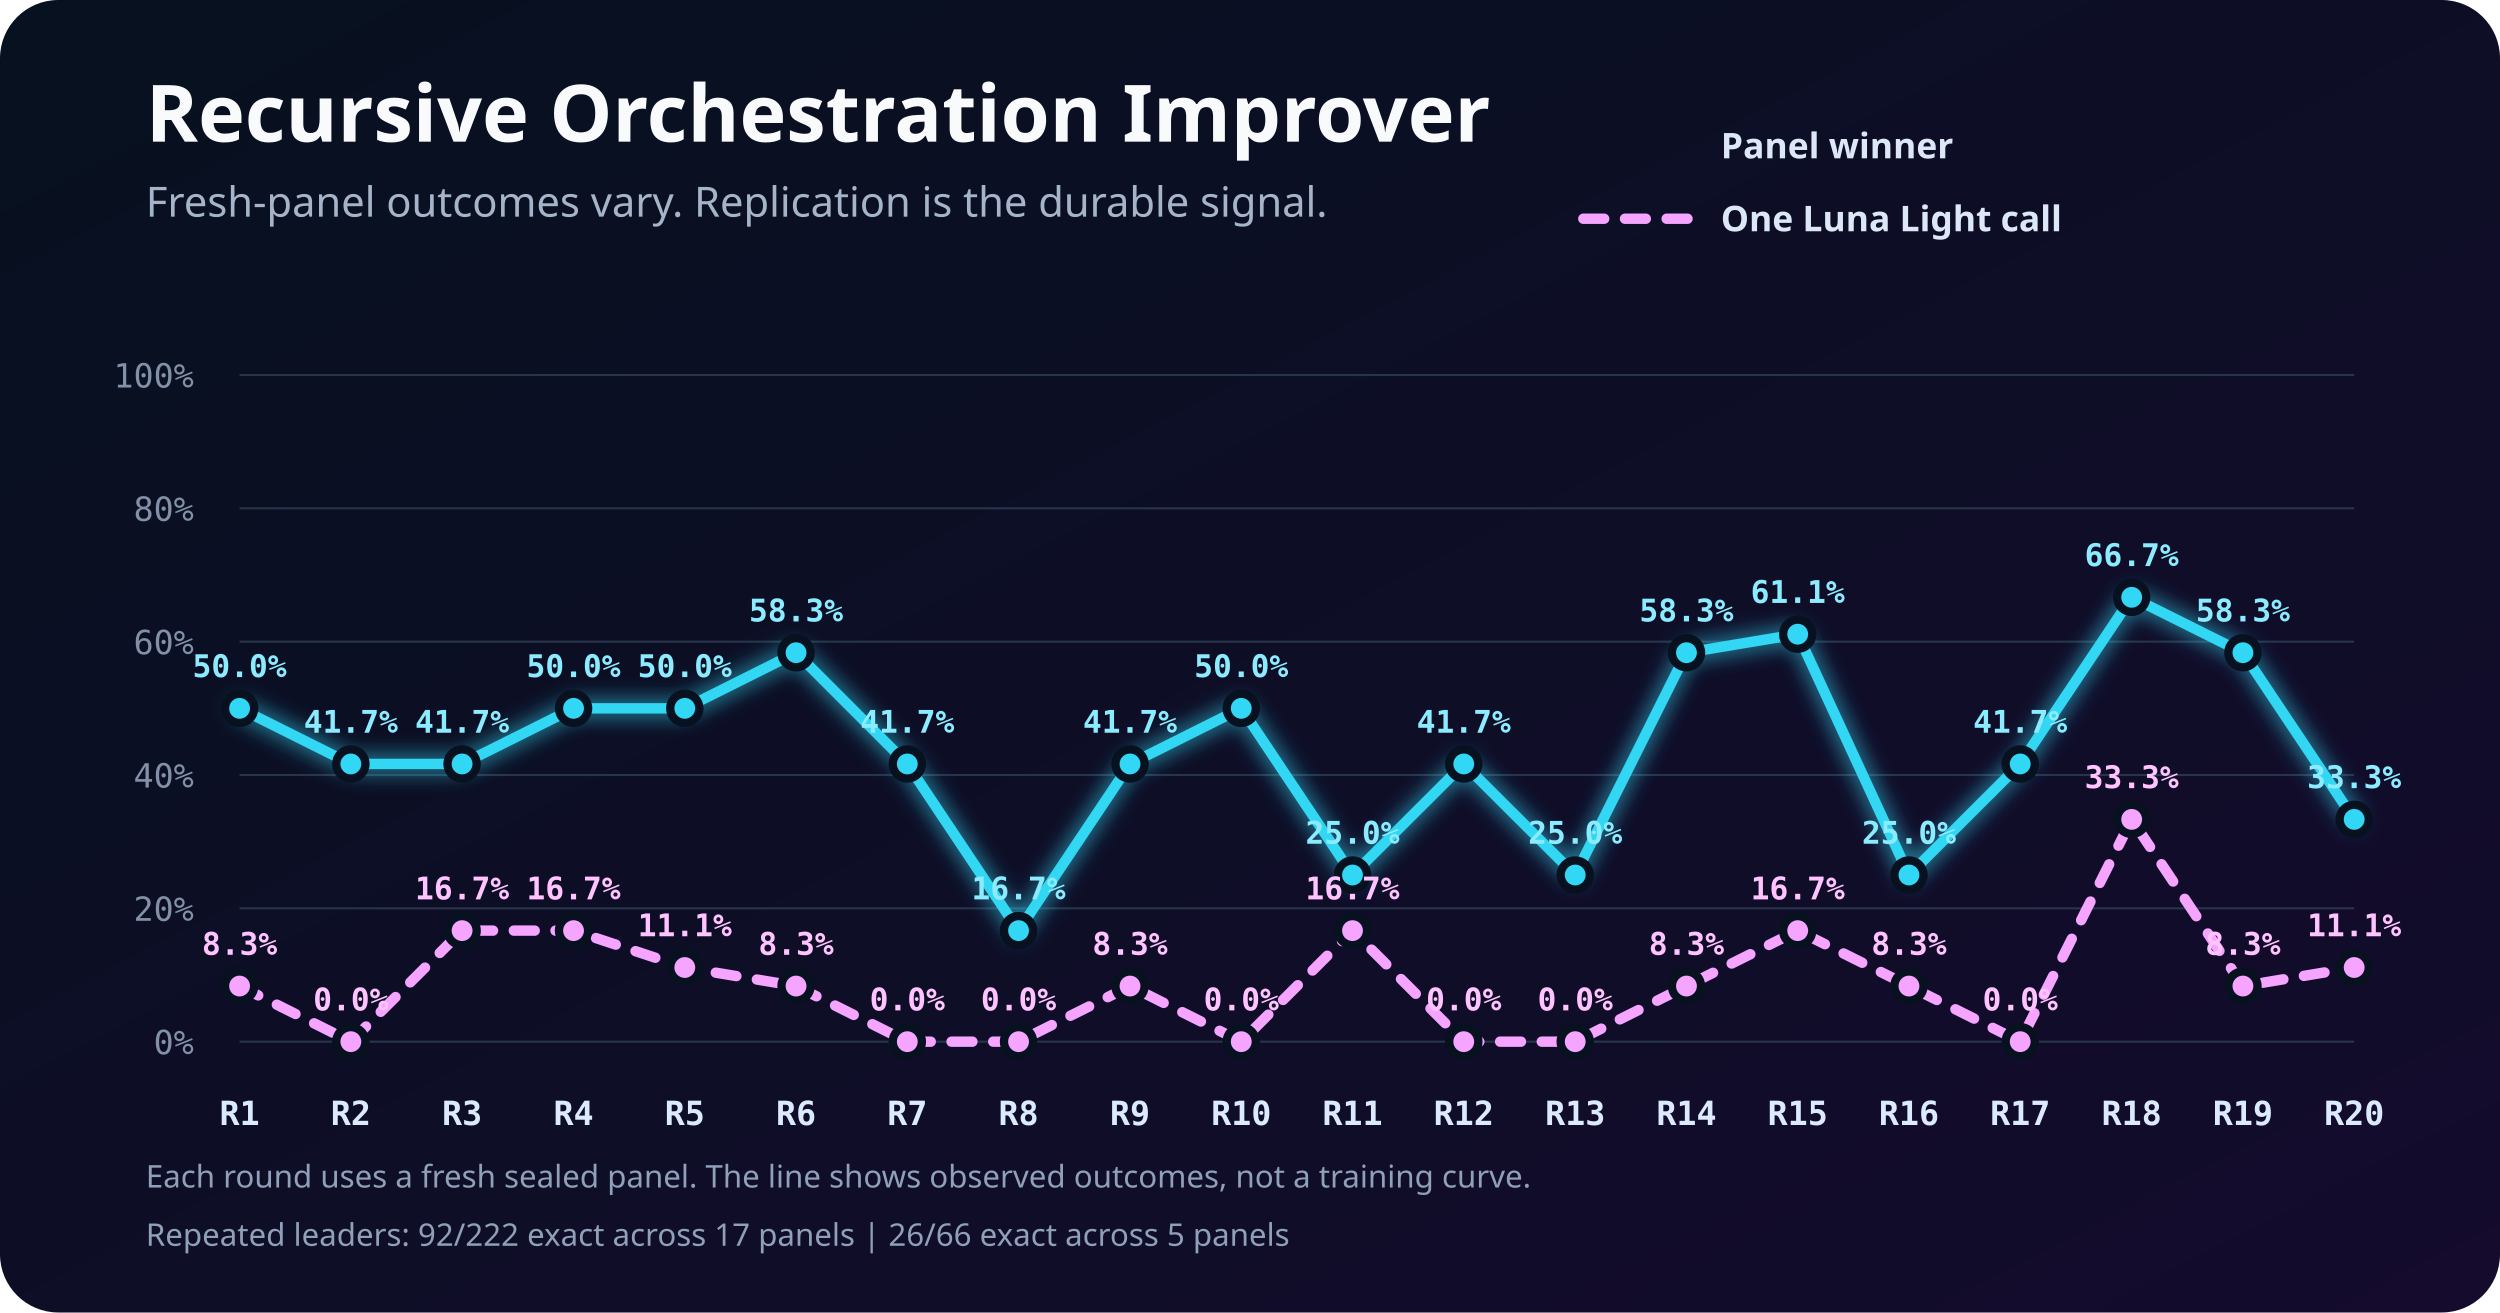
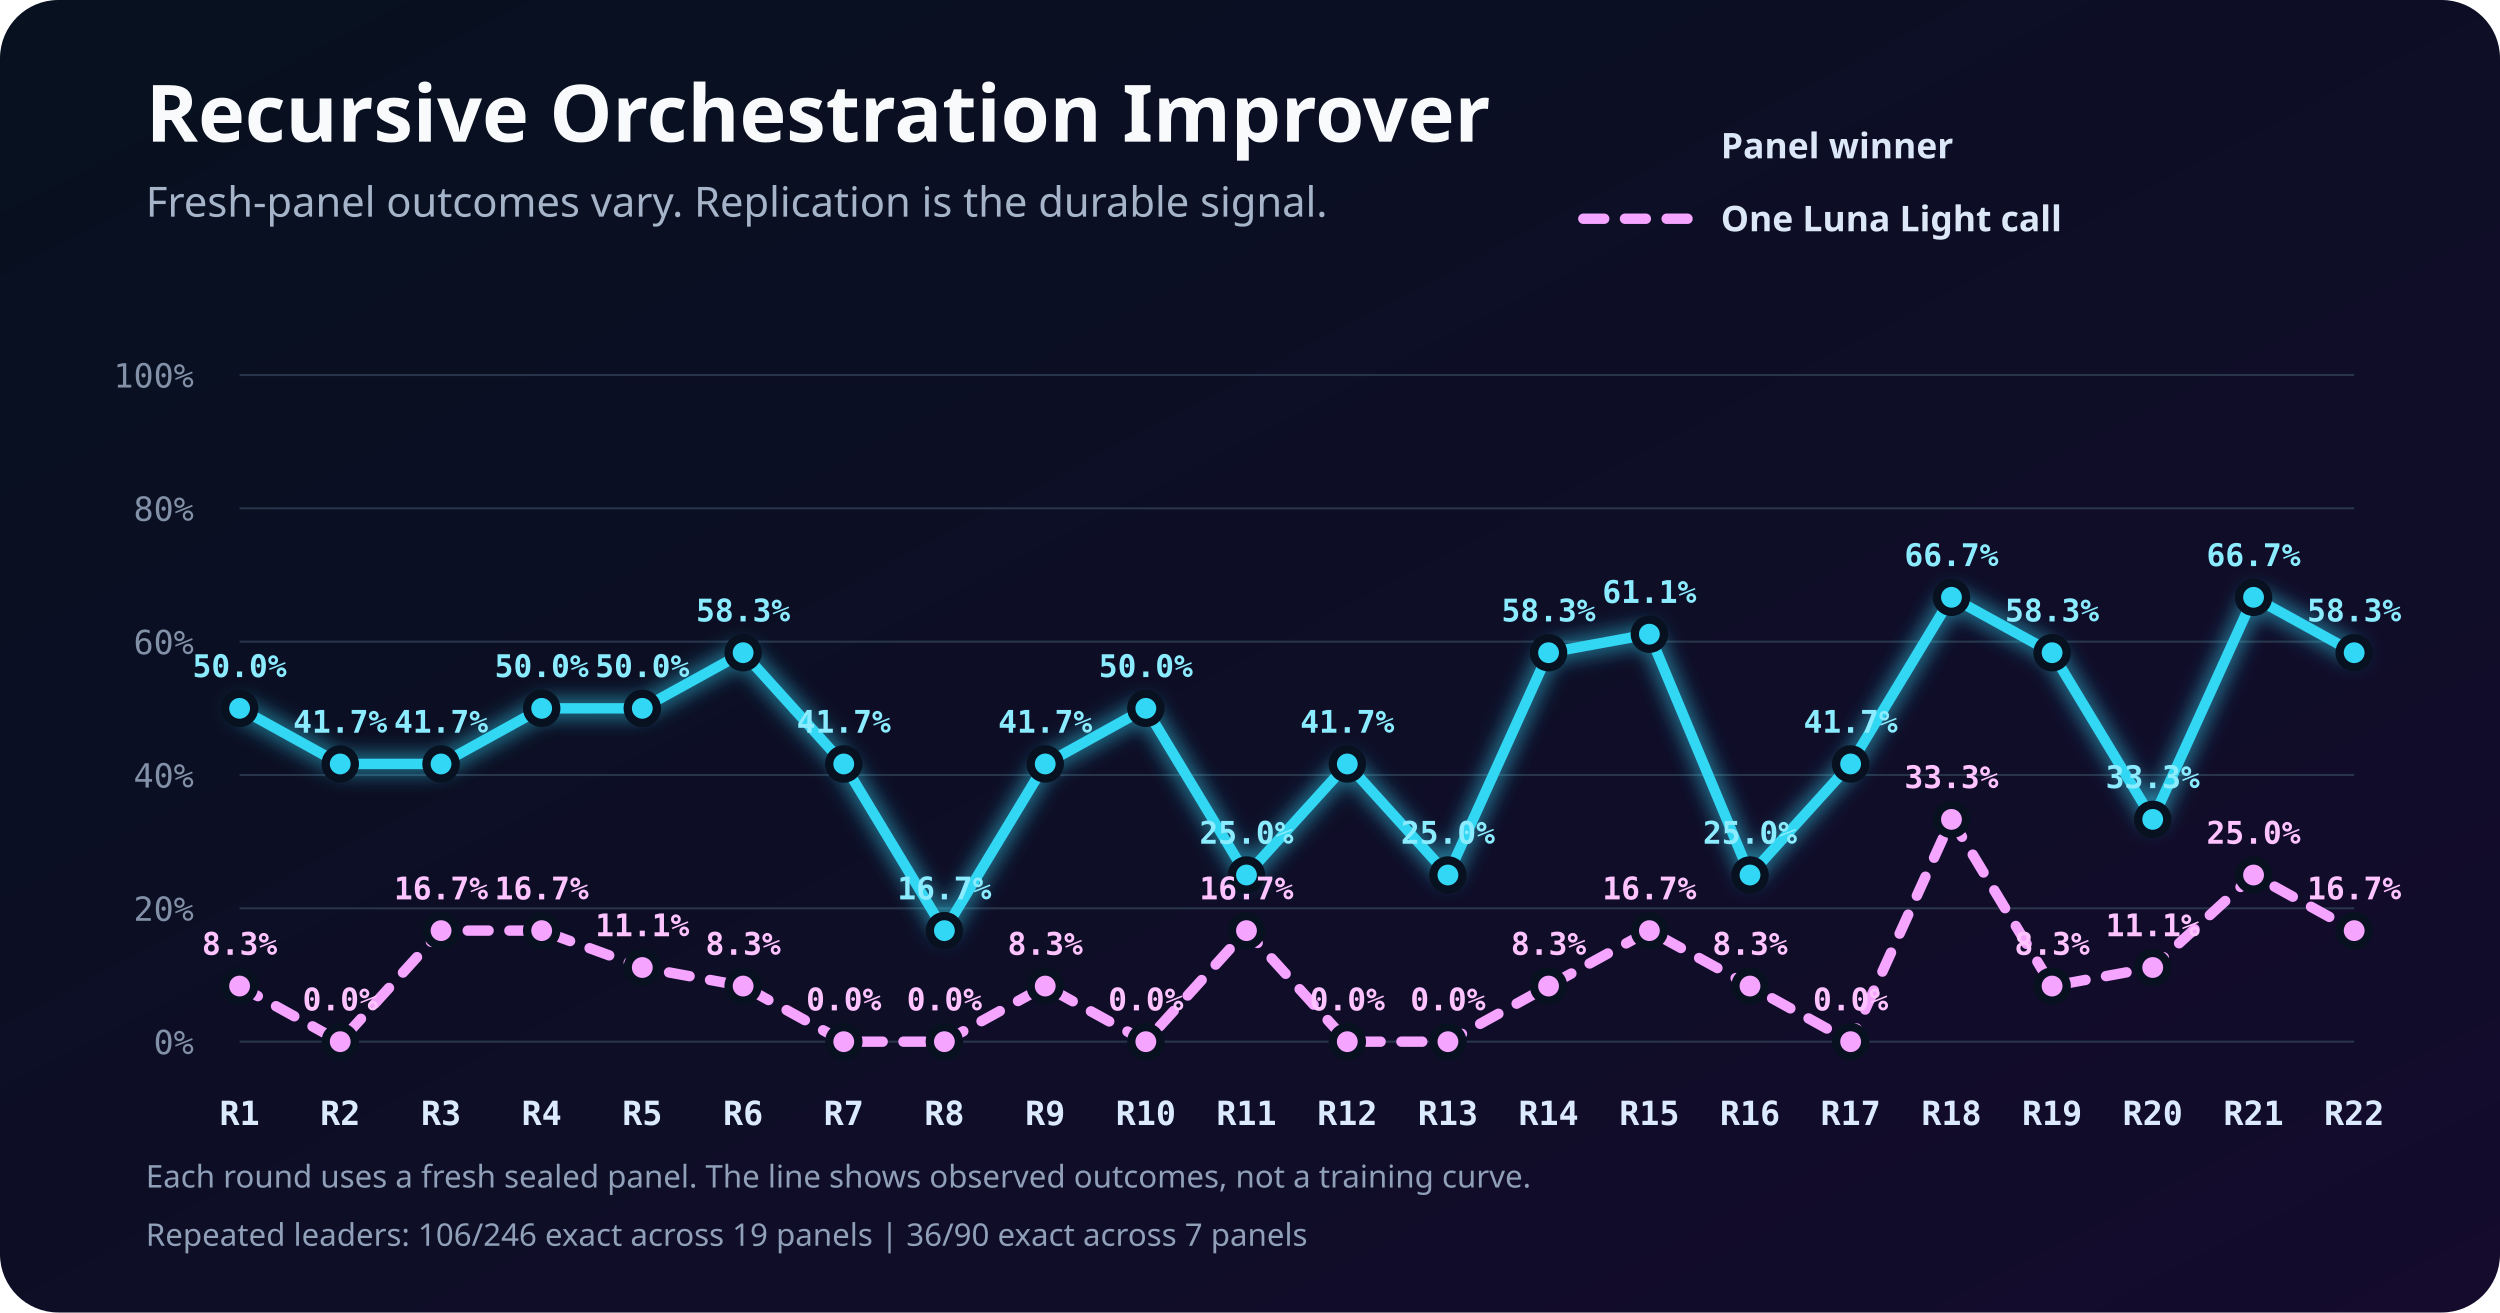
<svg xmlns="http://www.w3.org/2000/svg" width="1200" height="630" viewBox="0 0 1200 630" role="img" aria-labelledby="title desc">
  <defs>
    <linearGradient id="bg" x1="0" y1="0" x2="1" y2="1">
      <stop stop-color="#07111f" />
      <stop offset="1" stop-color="#140b2d" />
    </linearGradient>
    <filter id="glow">
      <feGaussianBlur stdDeviation="5" result="b" />
      <feMerge>
        <feMergeNode in="b" />
        <feMergeNode in="SourceGraphic" />
      </feMerge>
    </filter>
  </defs>
  <style>
  .title{font:700 38px ui-sans-serif,system-ui;fill:#f8fafc} .subtitle{font:500 20px ui-sans-serif,system-ui;fill:#a5b4c8}
  .grid{stroke:#27344a;stroke-width:1} .axis{font:500 16px ui-monospace,SFMono-Regular,monospace;fill:#8291a8} .strong{fill:#dbeafe;font-weight:700}
  .line{fill:none;stroke-width:5;stroke-linejoin:round;stroke-linecap:round} .line.winner{stroke:#31d7f4;filter:url(#glow)} .line.direct{stroke:#f5a4ff;stroke-dasharray:10 10}
  .dot{stroke:#07111f;stroke-width:4} .dot.winner{fill:#31d7f4} .dot.direct{fill:#f5a4ff}
  .value{font:700 15px ui-monospace,SFMono-Regular,monospace} .value.winner{fill:#8cecff} .value.direct{fill:#ffc4ff}
  .legend{font:600 17px ui-sans-serif,system-ui;fill:#dce8f7} .note{font:500 15px ui-sans-serif,system-ui;fill:#8fa0b8}
</style>
  <rect width="1200" height="630" rx="28" fill="url(#bg)" />
  <text x="70" y="68" class="title">Recursive Orchestration Improver</text>
  <text x="70" y="104" class="subtitle">Fresh-panel outcomes vary. Replication is the durable signal.</text>
  <line x1="760" y1="70" x2="810" y2="70" class="line winner" />
  <text x="826" y="76" class="legend">Panel winner</text>
  <line x1="760" y1="105" x2="810" y2="105" class="line direct" />
  <text x="826" y="111" class="legend">One Luna Light call</text>
  <line x1="115" y1="500.0" x2="1130" y2="500.0" class="grid" />
  <text x="93" y="506.0" text-anchor="end" class="axis">0%</text>
  <line x1="115" y1="436.0" x2="1130" y2="436.0" class="grid" />
  <text x="93" y="442.0" text-anchor="end" class="axis">20%</text>
  <line x1="115" y1="372.0" x2="1130" y2="372.0" class="grid" />
  <text x="93" y="378.0" text-anchor="end" class="axis">40%</text>
  <line x1="115" y1="308.0" x2="1130" y2="308.0" class="grid" />
  <text x="93" y="314.0" text-anchor="end" class="axis">60%</text>
  <line x1="115" y1="244.0" x2="1130" y2="244.0" class="grid" />
  <text x="93" y="250.0" text-anchor="end" class="axis">80%</text>
  <line x1="115" y1="180.0" x2="1130" y2="180.0" class="grid" />
  <text x="93" y="186.0" text-anchor="end" class="axis">100%</text>
-   <polyline points="115.0,340.0 168.4,366.7 221.8,366.7 275.3,340.0 328.7,340.0 382.1,313.3 435.5,366.7 488.9,446.7 542.4,366.7 595.8,340.0 649.2,420.0 702.6,366.7 756.1,420.0 809.5,313.3 862.9,304.4 916.3,420.0 969.7,366.7 1023.2,286.7 1076.6,313.3 1130.0,393.3" class="line winner" />
-   <polyline points="115.0,473.3 168.4,500.0 221.8,446.7 275.3,446.7 328.7,464.4 382.1,473.3 435.5,500.0 488.9,500.0 542.4,473.3 595.8,500.0 649.2,446.7 702.6,500.0 756.1,500.0 809.5,473.3 862.9,446.7 916.3,473.3 969.7,500.0 1023.2,393.3 1076.6,473.3 1130.0,464.4" class="line direct" />
+   <polyline points="115.0,340.0 163.3,366.7 211.7,366.7 260.0,340.0 308.3,340.0 356.7,313.3 405.0,366.7 453.3,446.7 501.7,366.7 550.0,340.0 598.3,420.0 646.7,366.7 695.0,420.0 743.3,313.3 791.7,304.4 840.0,420.0 888.3,366.7 936.7,286.7 985.0,313.3 1033.3,393.3 1081.7,286.7 1130.0,313.3" class="line winner" />
+   <polyline points="115.0,473.3 163.3,500.0 211.7,446.7 260.0,446.7 308.3,464.4 356.7,473.3 405.0,500.0 453.3,500.0 501.7,473.3 550.0,500.0 598.3,446.7 646.7,500.0 695.0,500.0 743.3,473.3 791.7,446.7 840.0,473.3 888.3,500.0 936.7,393.3 985.0,473.3 1033.3,464.4 1081.7,420.0 1130.0,446.7" class="line direct" />
  <circle cx="115.0" cy="340.0" r="7" class="dot winner" />
  <text x="115.0" y="325.0" text-anchor="middle" class="value winner">50.0%</text>
  <circle cx="115.0" cy="473.3" r="7" class="dot direct" />
  <text x="115.0" y="458.3" text-anchor="middle" class="value direct">8.3%</text>
-   <circle cx="168.4" cy="366.7" r="7" class="dot winner" />
-   <text x="168.4" y="351.7" text-anchor="middle" class="value winner">41.7%</text>
-   <circle cx="168.4" cy="500.0" r="7" class="dot direct" />
-   <text x="168.4" y="485.0" text-anchor="middle" class="value direct">0.0%</text>
-   <circle cx="221.8" cy="366.7" r="7" class="dot winner" />
-   <text x="221.8" y="351.7" text-anchor="middle" class="value winner">41.7%</text>
-   <circle cx="221.8" cy="446.7" r="7" class="dot direct" />
-   <text x="221.8" y="431.7" text-anchor="middle" class="value direct">16.7%</text>
-   <circle cx="275.3" cy="340.0" r="7" class="dot winner" />
-   <text x="275.3" y="325.0" text-anchor="middle" class="value winner">50.0%</text>
-   <circle cx="275.3" cy="446.7" r="7" class="dot direct" />
-   <text x="275.3" y="431.7" text-anchor="middle" class="value direct">16.7%</text>
-   <circle cx="328.7" cy="340.0" r="7" class="dot winner" />
-   <text x="328.7" y="325.0" text-anchor="middle" class="value winner">50.0%</text>
-   <circle cx="328.7" cy="464.4" r="7" class="dot direct" />
-   <text x="328.7" y="449.4" text-anchor="middle" class="value direct">11.1%</text>
-   <circle cx="382.1" cy="313.3" r="7" class="dot winner" />
-   <text x="382.1" y="298.3" text-anchor="middle" class="value winner">58.3%</text>
-   <circle cx="382.1" cy="473.3" r="7" class="dot direct" />
-   <text x="382.1" y="458.3" text-anchor="middle" class="value direct">8.3%</text>
-   <circle cx="435.5" cy="366.7" r="7" class="dot winner" />
-   <text x="435.5" y="351.7" text-anchor="middle" class="value winner">41.7%</text>
-   <circle cx="435.5" cy="500.0" r="7" class="dot direct" />
-   <text x="435.5" y="485.0" text-anchor="middle" class="value direct">0.0%</text>
-   <circle cx="488.9" cy="446.7" r="7" class="dot winner" />
-   <text x="488.9" y="431.7" text-anchor="middle" class="value winner">16.7%</text>
-   <circle cx="488.9" cy="500.0" r="7" class="dot direct" />
-   <text x="488.9" y="485.0" text-anchor="middle" class="value direct">0.0%</text>
-   <circle cx="542.4" cy="366.7" r="7" class="dot winner" />
-   <text x="542.4" y="351.7" text-anchor="middle" class="value winner">41.7%</text>
-   <circle cx="542.4" cy="473.3" r="7" class="dot direct" />
-   <text x="542.4" y="458.3" text-anchor="middle" class="value direct">8.3%</text>
-   <circle cx="595.8" cy="340.0" r="7" class="dot winner" />
-   <text x="595.8" y="325.0" text-anchor="middle" class="value winner">50.0%</text>
-   <circle cx="595.8" cy="500.0" r="7" class="dot direct" />
-   <text x="595.8" y="485.0" text-anchor="middle" class="value direct">0.0%</text>
-   <circle cx="649.2" cy="420.0" r="7" class="dot winner" />
-   <text x="649.2" y="405.0" text-anchor="middle" class="value winner">25.0%</text>
-   <circle cx="649.2" cy="446.7" r="7" class="dot direct" />
-   <text x="649.2" y="431.7" text-anchor="middle" class="value direct">16.7%</text>
-   <circle cx="702.6" cy="366.7" r="7" class="dot winner" />
-   <text x="702.6" y="351.7" text-anchor="middle" class="value winner">41.7%</text>
-   <circle cx="702.6" cy="500.0" r="7" class="dot direct" />
-   <text x="702.6" y="485.0" text-anchor="middle" class="value direct">0.0%</text>
-   <circle cx="756.1" cy="420.0" r="7" class="dot winner" />
-   <text x="756.1" y="405.0" text-anchor="middle" class="value winner">25.0%</text>
-   <circle cx="756.1" cy="500.0" r="7" class="dot direct" />
-   <text x="756.1" y="485.0" text-anchor="middle" class="value direct">0.0%</text>
-   <circle cx="809.5" cy="313.3" r="7" class="dot winner" />
-   <text x="809.5" y="298.3" text-anchor="middle" class="value winner">58.3%</text>
-   <circle cx="809.5" cy="473.3" r="7" class="dot direct" />
-   <text x="809.5" y="458.3" text-anchor="middle" class="value direct">8.3%</text>
-   <circle cx="862.9" cy="304.4" r="7" class="dot winner" />
-   <text x="862.9" y="289.4" text-anchor="middle" class="value winner">61.1%</text>
-   <circle cx="862.9" cy="446.7" r="7" class="dot direct" />
-   <text x="862.9" y="431.7" text-anchor="middle" class="value direct">16.7%</text>
-   <circle cx="916.3" cy="420.0" r="7" class="dot winner" />
-   <text x="916.3" y="405.0" text-anchor="middle" class="value winner">25.0%</text>
-   <circle cx="916.3" cy="473.3" r="7" class="dot direct" />
-   <text x="916.3" y="458.3" text-anchor="middle" class="value direct">8.3%</text>
-   <circle cx="969.7" cy="366.7" r="7" class="dot winner" />
-   <text x="969.7" y="351.7" text-anchor="middle" class="value winner">41.7%</text>
-   <circle cx="969.7" cy="500.0" r="7" class="dot direct" />
-   <text x="969.7" y="485.0" text-anchor="middle" class="value direct">0.0%</text>
-   <circle cx="1023.2" cy="286.7" r="7" class="dot winner" />
-   <text x="1023.2" y="271.7" text-anchor="middle" class="value winner">66.7%</text>
-   <circle cx="1023.2" cy="393.3" r="7" class="dot direct" />
-   <text x="1023.2" y="378.3" text-anchor="middle" class="value direct">33.3%</text>
-   <circle cx="1076.6" cy="313.3" r="7" class="dot winner" />
-   <text x="1076.6" y="298.3" text-anchor="middle" class="value winner">58.3%</text>
-   <circle cx="1076.6" cy="473.3" r="7" class="dot direct" />
-   <text x="1076.6" y="458.3" text-anchor="middle" class="value direct">8.3%</text>
-   <circle cx="1130.0" cy="393.3" r="7" class="dot winner" />
-   <text x="1130.0" y="378.3" text-anchor="middle" class="value winner">33.3%</text>
-   <circle cx="1130.0" cy="464.4" r="7" class="dot direct" />
-   <text x="1130.0" y="449.4" text-anchor="middle" class="value direct">11.1%</text>
+   <circle cx="163.3" cy="366.7" r="7" class="dot winner" />
+   <text x="163.3" y="351.7" text-anchor="middle" class="value winner">41.7%</text>
+   <circle cx="163.3" cy="500.0" r="7" class="dot direct" />
+   <text x="163.3" y="485.0" text-anchor="middle" class="value direct">0.0%</text>
+   <circle cx="211.7" cy="366.7" r="7" class="dot winner" />
+   <text x="211.7" y="351.7" text-anchor="middle" class="value winner">41.7%</text>
+   <circle cx="211.7" cy="446.7" r="7" class="dot direct" />
+   <text x="211.7" y="431.7" text-anchor="middle" class="value direct">16.7%</text>
+   <circle cx="260.0" cy="340.0" r="7" class="dot winner" />
+   <text x="260.0" y="325.0" text-anchor="middle" class="value winner">50.0%</text>
+   <circle cx="260.0" cy="446.7" r="7" class="dot direct" />
+   <text x="260.0" y="431.7" text-anchor="middle" class="value direct">16.7%</text>
+   <circle cx="308.3" cy="340.0" r="7" class="dot winner" />
+   <text x="308.3" y="325.0" text-anchor="middle" class="value winner">50.0%</text>
+   <circle cx="308.3" cy="464.4" r="7" class="dot direct" />
+   <text x="308.3" y="449.4" text-anchor="middle" class="value direct">11.1%</text>
+   <circle cx="356.7" cy="313.3" r="7" class="dot winner" />
+   <text x="356.7" y="298.3" text-anchor="middle" class="value winner">58.3%</text>
+   <circle cx="356.7" cy="473.3" r="7" class="dot direct" />
+   <text x="356.7" y="458.3" text-anchor="middle" class="value direct">8.3%</text>
+   <circle cx="405.0" cy="366.7" r="7" class="dot winner" />
+   <text x="405.0" y="351.7" text-anchor="middle" class="value winner">41.7%</text>
+   <circle cx="405.0" cy="500.0" r="7" class="dot direct" />
+   <text x="405.0" y="485.0" text-anchor="middle" class="value direct">0.0%</text>
+   <circle cx="453.3" cy="446.7" r="7" class="dot winner" />
+   <text x="453.3" y="431.7" text-anchor="middle" class="value winner">16.7%</text>
+   <circle cx="453.3" cy="500.0" r="7" class="dot direct" />
+   <text x="453.3" y="485.0" text-anchor="middle" class="value direct">0.0%</text>
+   <circle cx="501.7" cy="366.7" r="7" class="dot winner" />
+   <text x="501.7" y="351.7" text-anchor="middle" class="value winner">41.7%</text>
+   <circle cx="501.7" cy="473.3" r="7" class="dot direct" />
+   <text x="501.7" y="458.3" text-anchor="middle" class="value direct">8.3%</text>
+   <circle cx="550.0" cy="340.0" r="7" class="dot winner" />
+   <text x="550.0" y="325.0" text-anchor="middle" class="value winner">50.0%</text>
+   <circle cx="550.0" cy="500.0" r="7" class="dot direct" />
+   <text x="550.0" y="485.0" text-anchor="middle" class="value direct">0.0%</text>
+   <circle cx="598.3" cy="420.0" r="7" class="dot winner" />
+   <text x="598.3" y="405.0" text-anchor="middle" class="value winner">25.0%</text>
+   <circle cx="598.3" cy="446.7" r="7" class="dot direct" />
+   <text x="598.3" y="431.7" text-anchor="middle" class="value direct">16.7%</text>
+   <circle cx="646.7" cy="366.7" r="7" class="dot winner" />
+   <text x="646.7" y="351.7" text-anchor="middle" class="value winner">41.7%</text>
+   <circle cx="646.7" cy="500.0" r="7" class="dot direct" />
+   <text x="646.7" y="485.0" text-anchor="middle" class="value direct">0.0%</text>
+   <circle cx="695.0" cy="420.0" r="7" class="dot winner" />
+   <text x="695.0" y="405.0" text-anchor="middle" class="value winner">25.0%</text>
+   <circle cx="695.0" cy="500.0" r="7" class="dot direct" />
+   <text x="695.0" y="485.0" text-anchor="middle" class="value direct">0.0%</text>
+   <circle cx="743.3" cy="313.3" r="7" class="dot winner" />
+   <text x="743.3" y="298.3" text-anchor="middle" class="value winner">58.3%</text>
+   <circle cx="743.3" cy="473.3" r="7" class="dot direct" />
+   <text x="743.3" y="458.3" text-anchor="middle" class="value direct">8.3%</text>
+   <circle cx="791.7" cy="304.4" r="7" class="dot winner" />
+   <text x="791.7" y="289.4" text-anchor="middle" class="value winner">61.1%</text>
+   <circle cx="791.7" cy="446.7" r="7" class="dot direct" />
+   <text x="791.7" y="431.7" text-anchor="middle" class="value direct">16.7%</text>
+   <circle cx="840.0" cy="420.0" r="7" class="dot winner" />
+   <text x="840.0" y="405.0" text-anchor="middle" class="value winner">25.0%</text>
+   <circle cx="840.0" cy="473.3" r="7" class="dot direct" />
+   <text x="840.0" y="458.3" text-anchor="middle" class="value direct">8.3%</text>
+   <circle cx="888.3" cy="366.7" r="7" class="dot winner" />
+   <text x="888.3" y="351.7" text-anchor="middle" class="value winner">41.7%</text>
+   <circle cx="888.3" cy="500.0" r="7" class="dot direct" />
+   <text x="888.3" y="485.0" text-anchor="middle" class="value direct">0.0%</text>
+   <circle cx="936.7" cy="286.7" r="7" class="dot winner" />
+   <text x="936.7" y="271.7" text-anchor="middle" class="value winner">66.7%</text>
+   <circle cx="936.7" cy="393.3" r="7" class="dot direct" />
+   <text x="936.7" y="378.3" text-anchor="middle" class="value direct">33.3%</text>
+   <circle cx="985.0" cy="313.3" r="7" class="dot winner" />
+   <text x="985.0" y="298.3" text-anchor="middle" class="value winner">58.3%</text>
+   <circle cx="985.0" cy="473.3" r="7" class="dot direct" />
+   <text x="985.0" y="458.3" text-anchor="middle" class="value direct">8.3%</text>
+   <circle cx="1033.3" cy="393.3" r="7" class="dot winner" />
+   <text x="1033.3" y="378.3" text-anchor="middle" class="value winner">33.3%</text>
+   <circle cx="1033.3" cy="464.4" r="7" class="dot direct" />
+   <text x="1033.3" y="449.4" text-anchor="middle" class="value direct">11.1%</text>
+   <circle cx="1081.7" cy="286.7" r="7" class="dot winner" />
+   <text x="1081.7" y="271.7" text-anchor="middle" class="value winner">66.7%</text>
+   <circle cx="1081.7" cy="420.0" r="7" class="dot direct" />
+   <text x="1081.7" y="405.0" text-anchor="middle" class="value direct">25.0%</text>
+   <circle cx="1130.0" cy="313.3" r="7" class="dot winner" />
+   <text x="1130.0" y="298.3" text-anchor="middle" class="value winner">58.3%</text>
+   <circle cx="1130.0" cy="446.7" r="7" class="dot direct" />
+   <text x="1130.0" y="431.7" text-anchor="middle" class="value direct">16.7%</text>
  <text x="115.0" y="540" text-anchor="middle" class="axis strong">R1</text>
-   <text x="168.4" y="540" text-anchor="middle" class="axis strong">R2</text>
-   <text x="221.8" y="540" text-anchor="middle" class="axis strong">R3</text>
-   <text x="275.3" y="540" text-anchor="middle" class="axis strong">R4</text>
-   <text x="328.7" y="540" text-anchor="middle" class="axis strong">R5</text>
-   <text x="382.1" y="540" text-anchor="middle" class="axis strong">R6</text>
-   <text x="435.5" y="540" text-anchor="middle" class="axis strong">R7</text>
-   <text x="488.9" y="540" text-anchor="middle" class="axis strong">R8</text>
-   <text x="542.4" y="540" text-anchor="middle" class="axis strong">R9</text>
-   <text x="595.8" y="540" text-anchor="middle" class="axis strong">R10</text>
-   <text x="649.2" y="540" text-anchor="middle" class="axis strong">R11</text>
-   <text x="702.6" y="540" text-anchor="middle" class="axis strong">R12</text>
-   <text x="756.1" y="540" text-anchor="middle" class="axis strong">R13</text>
-   <text x="809.5" y="540" text-anchor="middle" class="axis strong">R14</text>
-   <text x="862.9" y="540" text-anchor="middle" class="axis strong">R15</text>
-   <text x="916.3" y="540" text-anchor="middle" class="axis strong">R16</text>
-   <text x="969.7" y="540" text-anchor="middle" class="axis strong">R17</text>
-   <text x="1023.2" y="540" text-anchor="middle" class="axis strong">R18</text>
-   <text x="1076.6" y="540" text-anchor="middle" class="axis strong">R19</text>
-   <text x="1130.0" y="540" text-anchor="middle" class="axis strong">R20</text>
+   <text x="163.3" y="540" text-anchor="middle" class="axis strong">R2</text>
+   <text x="211.7" y="540" text-anchor="middle" class="axis strong">R3</text>
+   <text x="260.0" y="540" text-anchor="middle" class="axis strong">R4</text>
+   <text x="308.3" y="540" text-anchor="middle" class="axis strong">R5</text>
+   <text x="356.7" y="540" text-anchor="middle" class="axis strong">R6</text>
+   <text x="405.0" y="540" text-anchor="middle" class="axis strong">R7</text>
+   <text x="453.3" y="540" text-anchor="middle" class="axis strong">R8</text>
+   <text x="501.7" y="540" text-anchor="middle" class="axis strong">R9</text>
+   <text x="550.0" y="540" text-anchor="middle" class="axis strong">R10</text>
+   <text x="598.3" y="540" text-anchor="middle" class="axis strong">R11</text>
+   <text x="646.7" y="540" text-anchor="middle" class="axis strong">R12</text>
+   <text x="695.0" y="540" text-anchor="middle" class="axis strong">R13</text>
+   <text x="743.3" y="540" text-anchor="middle" class="axis strong">R14</text>
+   <text x="791.7" y="540" text-anchor="middle" class="axis strong">R15</text>
+   <text x="840.0" y="540" text-anchor="middle" class="axis strong">R16</text>
+   <text x="888.3" y="540" text-anchor="middle" class="axis strong">R17</text>
+   <text x="936.7" y="540" text-anchor="middle" class="axis strong">R18</text>
+   <text x="985.0" y="540" text-anchor="middle" class="axis strong">R19</text>
+   <text x="1033.3" y="540" text-anchor="middle" class="axis strong">R20</text>
+   <text x="1081.7" y="540" text-anchor="middle" class="axis strong">R21</text>
+   <text x="1130.0" y="540" text-anchor="middle" class="axis strong">R22</text>
  <text x="70" y="570" class="note">Each round uses a fresh sealed panel. The line shows observed outcomes, not a training curve.</text>
-   <text x="70" y="598" class="note">Repeated leaders: 92/222 exact across 17 panels | 26/66 exact across 5 panels</text>
+   <text x="70" y="598" class="note">Repeated leaders: 106/246 exact across 19 panels | 36/90 exact across 7 panels</text>
</svg>
